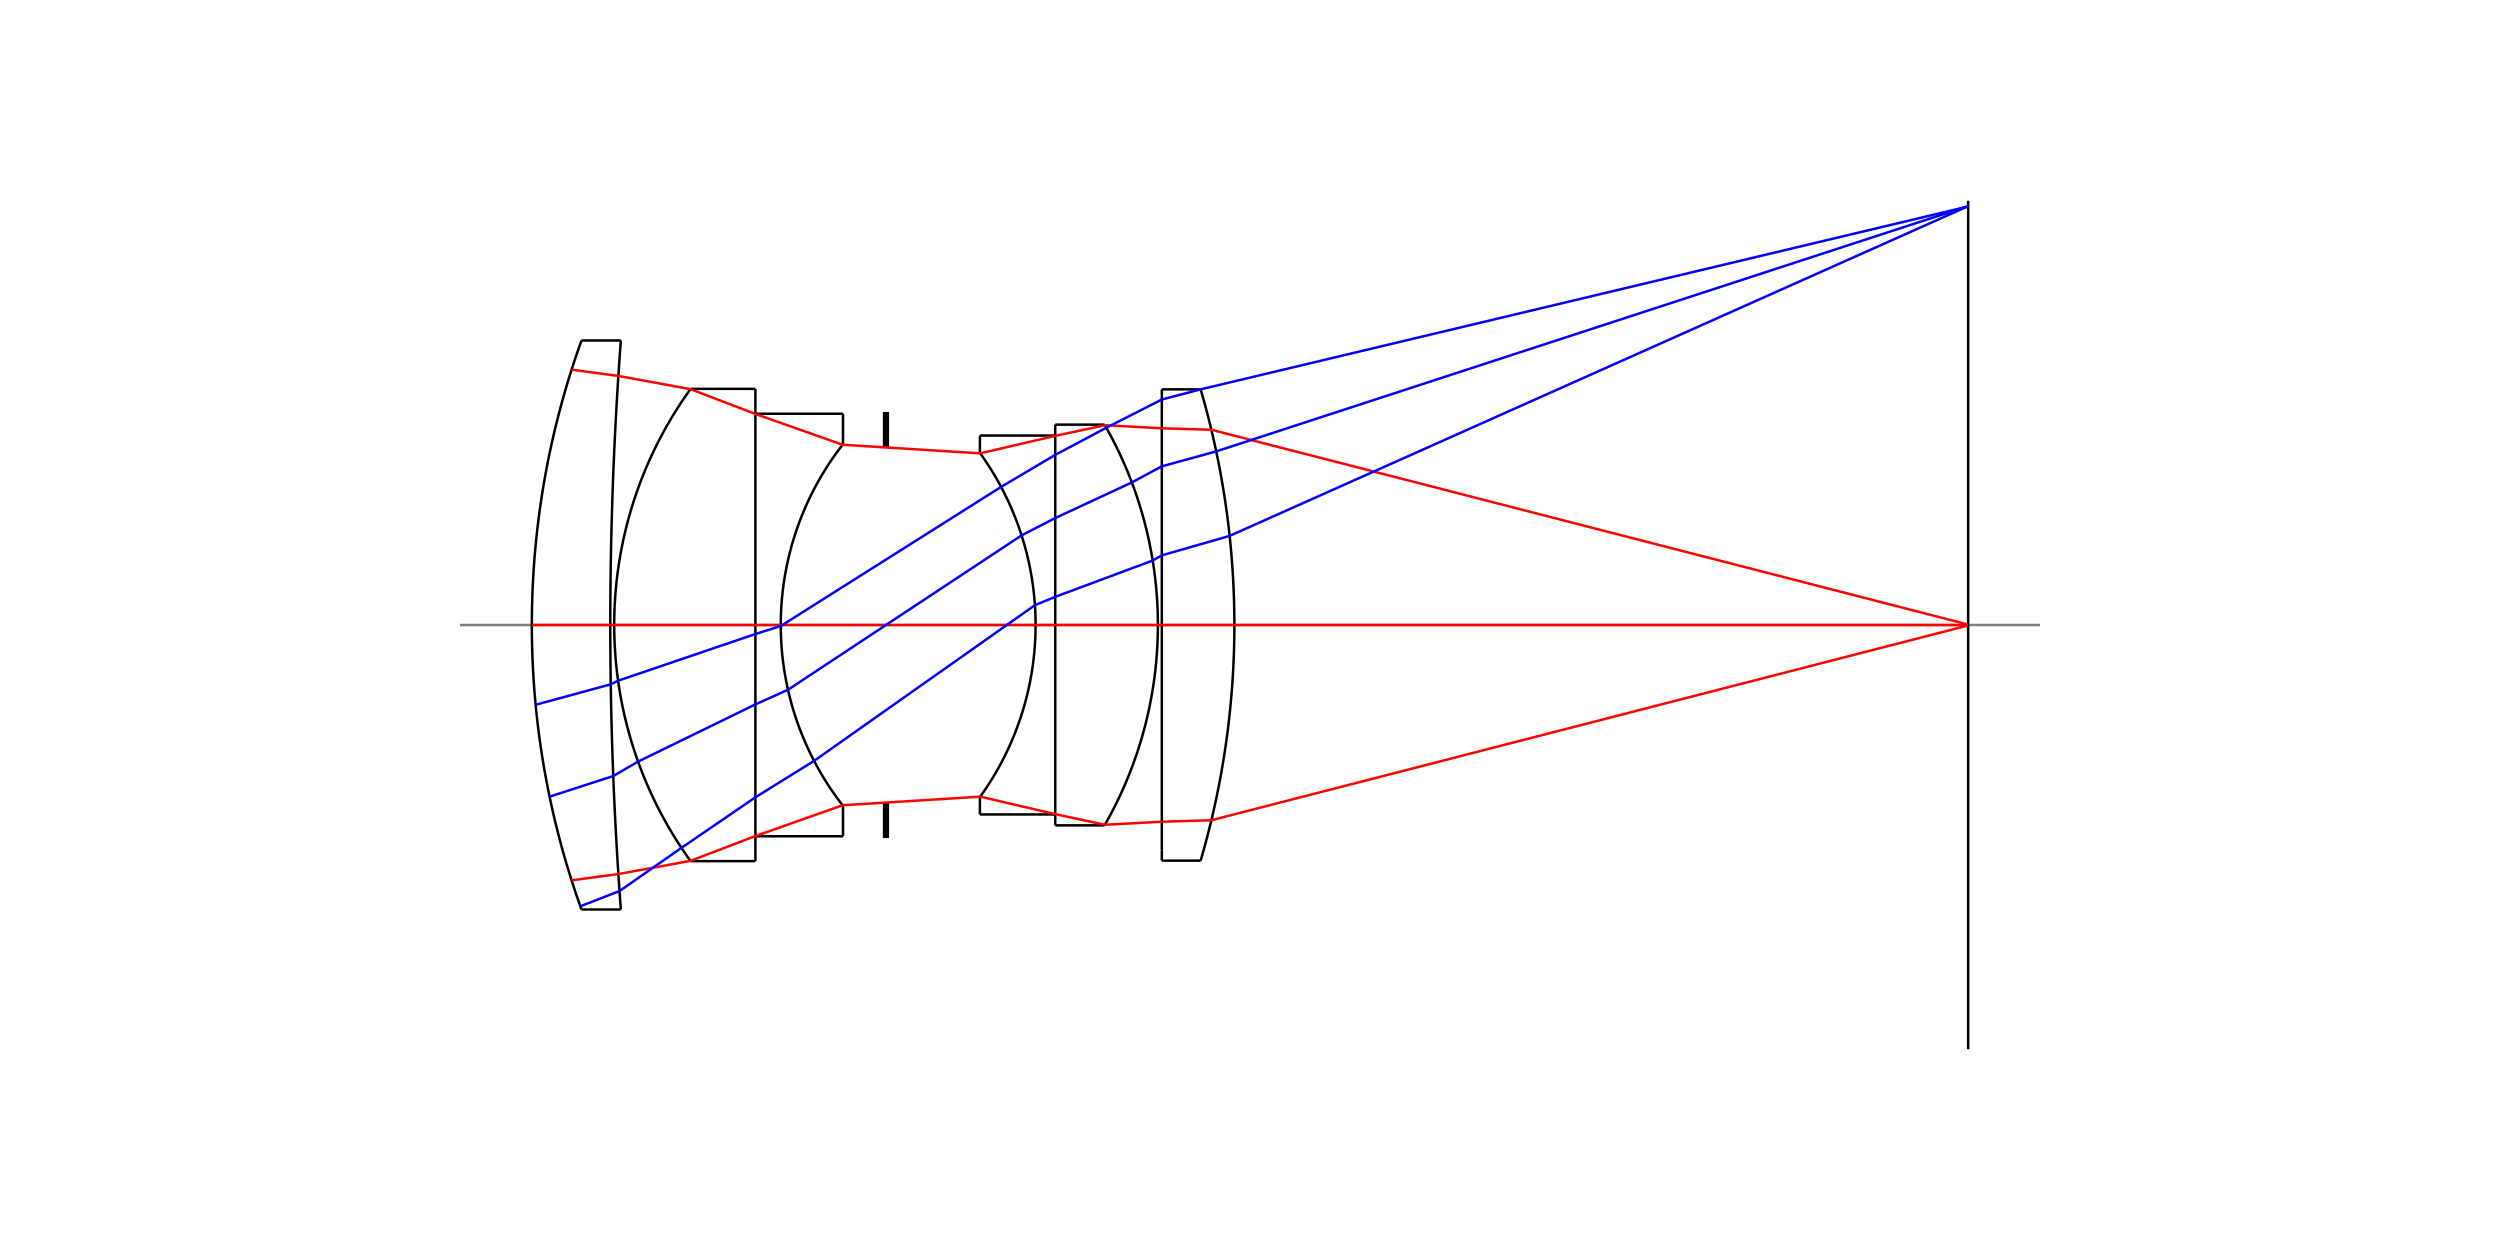
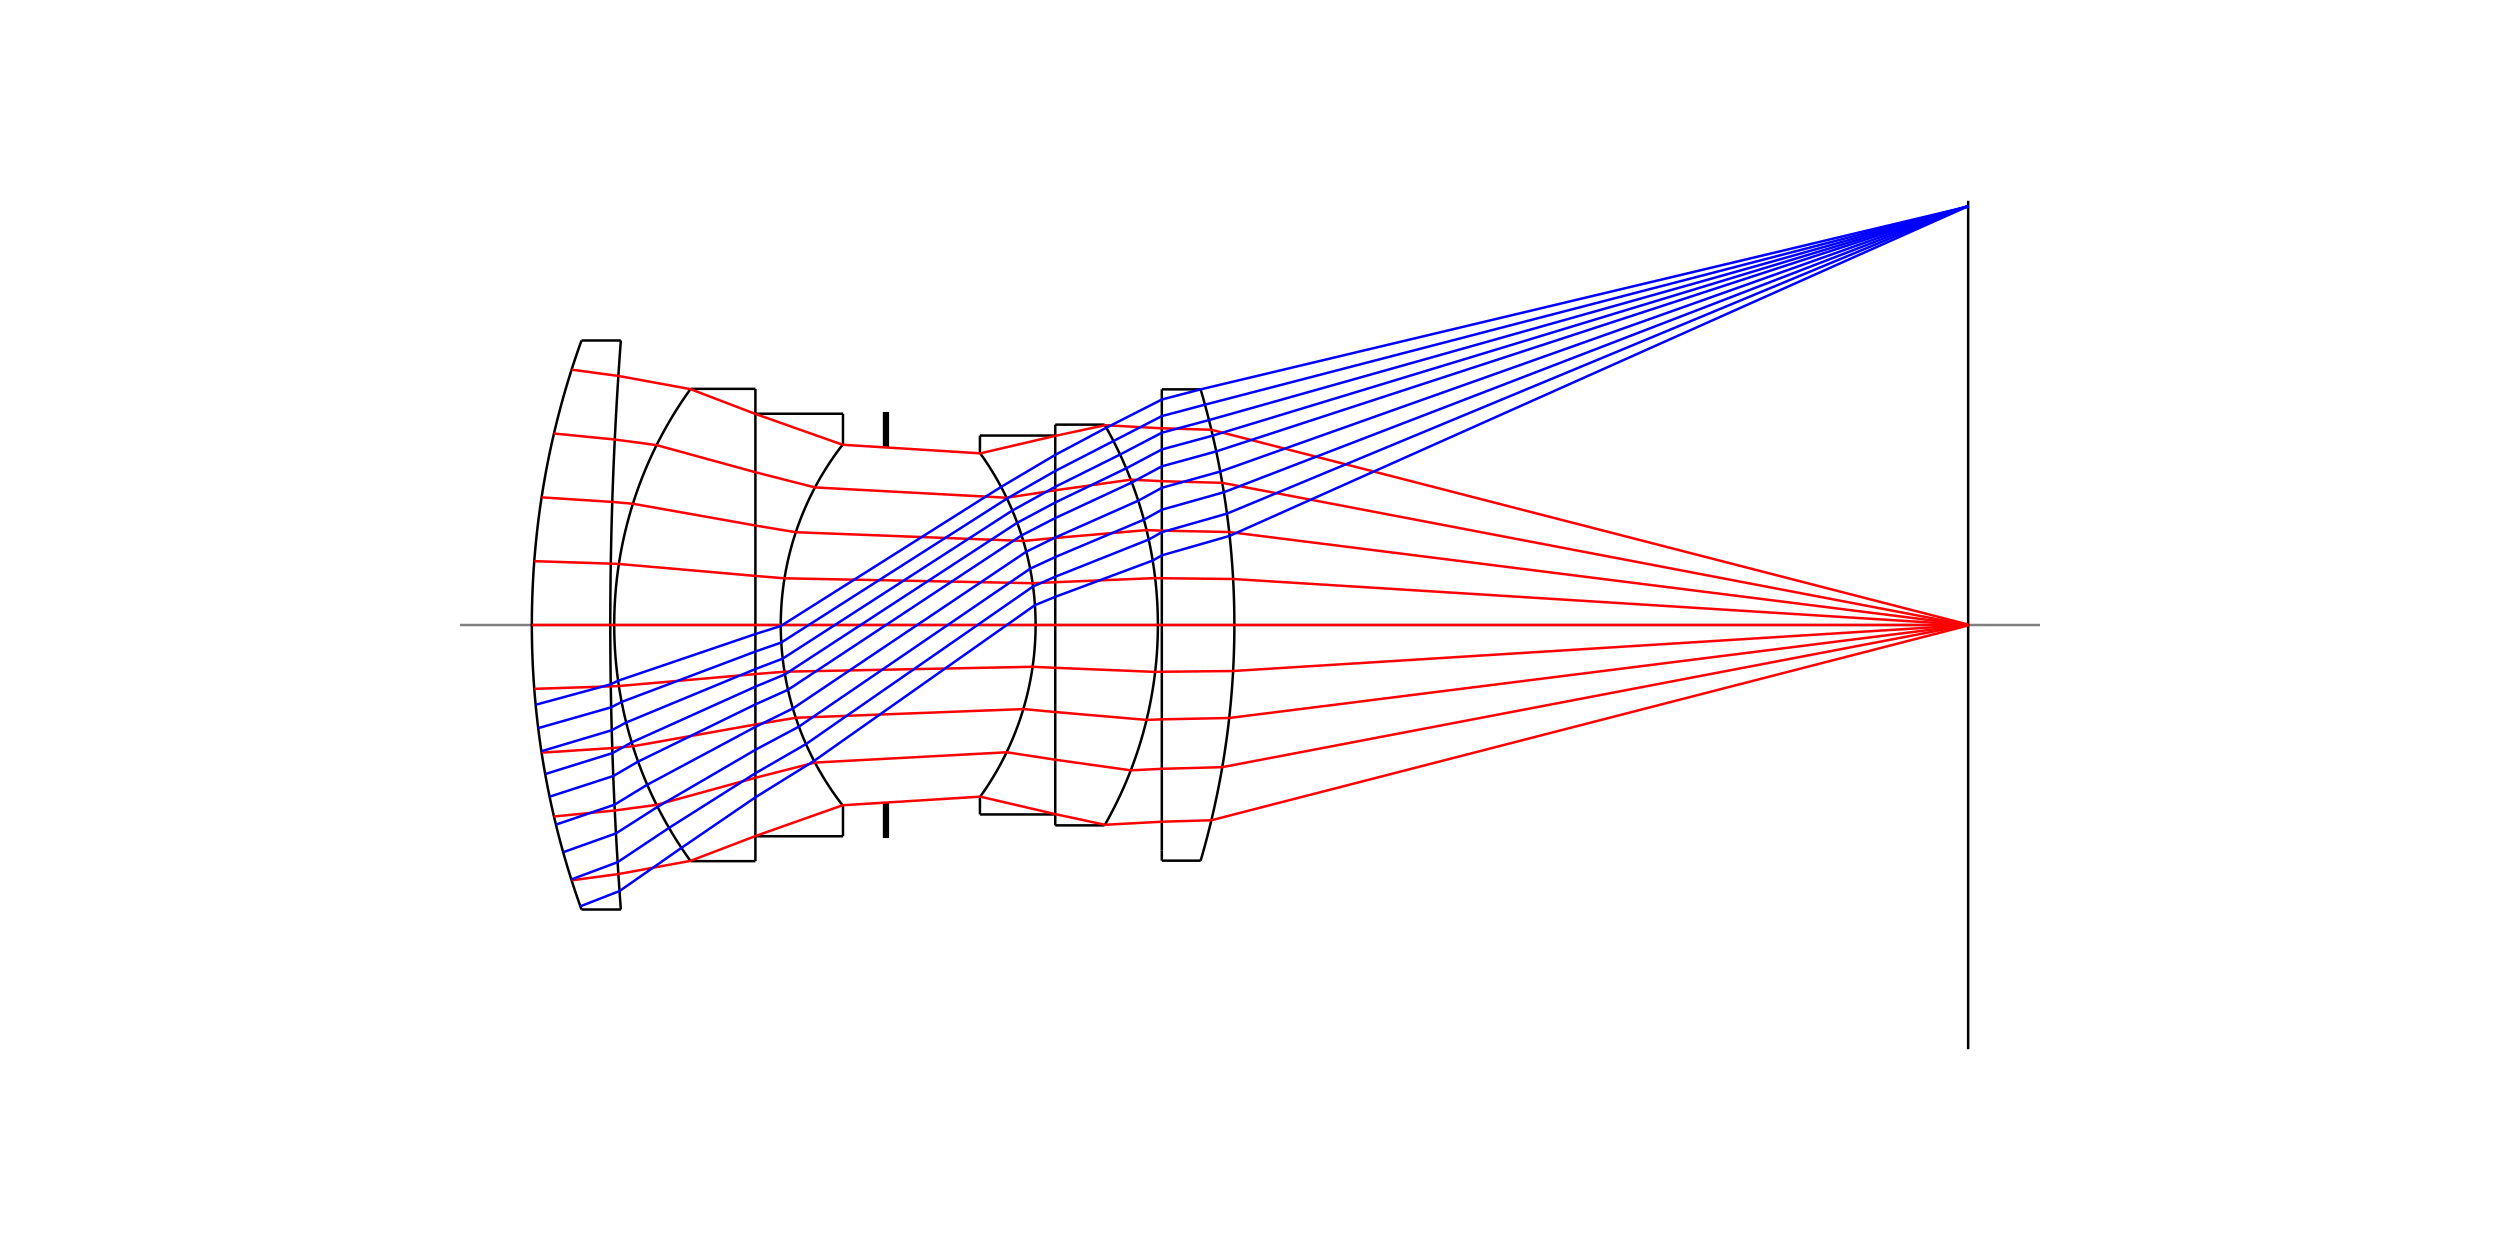
<svg xmlns="http://www.w3.org/2000/svg" width="1000px" height="500px" version="1.1">
  <rect x="0" y="0" width="1000" height="500" fill="#ffffff" />
  <defs>
    <g id="dot">
      <line x1="1" y1="1" x2="0" y2="0" />
    </g>
    <g id="cross">
      <line x1="-3" y1="0" x2="3" y2="0" />
      <line x1="0" y1="-3" x2="0" y2="3" />
    </g>
    <g id="square">
      <line x1="-3" y1="-3" x2="-3" y2="3" />
      <line x1="-3" y1="3" x2="3" y2="3" />
      <line x1="3" y1="3" x2="3" y2="-3" />
      <line x1="3" y1="-3" x2="-3" y2="-3" />
    </g>
    <g id="round">
      <ellipse cx="0" cy="0" rx="3" ry="3" fill="none" />
    </g>
    <g id="triangle">
      <line x1="0" y1="-3" x2="-3" y2="3" />
      <line x1="-3" y1="3" x2="3" y2="3" />
      <line x1="0" y1="-3" x2="3" y2="3" />
    </g>
  </defs>
  <line x1="184.008" y1="250" x2="815.992" y2="250" stroke="#7f7f7f" />
  <line x1="354.382" y1="178.984" x2="354.382" y2="164.781" stroke="#000000" stroke-width="2.5" />
  <line x1="354.382" y1="321.016" x2="354.382" y2="335.219" stroke="#000000" stroke-width="2.5" />
  <polyline fill="none" stroke="#000000" points="232.601,363.805 231.79,361.529 230.998,359.253 230.224,356.977 229.469,354.701 228.731,352.424 228.011,350.148 227.309,347.872 226.625,345.596 225.958,343.32 225.308,341.044 224.676,338.768 224.061,336.492 223.463,334.216 222.882,331.94 222.318,329.663 221.771,327.387 221.24,325.111 220.726,322.835 220.229,320.559 219.748,318.283 219.284,316.007 218.836,313.731 218.404,311.455 217.989,309.179 217.589,306.902 217.206,304.626 216.839,302.35 216.488,300.074 216.153,297.798 215.834,295.522 215.53,293.246 215.243,290.97 214.971,288.694 214.715,286.418 214.474,284.141 214.25,281.865 214.041,279.589 213.847,277.313 213.669,275.037 213.507,272.761 213.36,270.485 213.229,268.209 213.113,265.933 213.013,263.657 212.928,261.38 212.858,259.104 212.804,256.828 212.766,254.552 212.743,252.276 212.735,250 212.743,247.724 212.766,245.448 212.804,243.172 212.858,240.896 212.928,238.62 213.013,236.343 213.113,234.067 213.229,231.791 213.36,229.515 213.507,227.239 213.669,224.963 213.847,222.687 214.041,220.411 214.25,218.135 214.474,215.859 214.715,213.582 214.971,211.306 215.243,209.03 215.53,206.754 215.834,204.478 216.153,202.202 216.488,199.926 216.839,197.65 217.206,195.374 217.589,193.098 217.989,190.821 218.404,188.545 218.836,186.269 219.284,183.993 219.748,181.717 220.229,179.441 220.726,177.165 221.24,174.889 221.771,172.613 222.318,170.337 222.882,168.06 223.463,165.784 224.061,163.508 224.676,161.232 225.308,158.956 225.958,156.68 226.625,154.404 227.309,152.128 228.011,149.852 228.731,147.576 229.469,145.299 230.224,143.023 230.998,140.747 231.79,138.471 232.601,136.195 " />
  <polyline fill="none" stroke="#000000" points="248.336,363.805 248.168,361.529 248.005,359.253 247.844,356.977 247.687,354.701 247.533,352.424 247.383,350.148 247.236,347.872 247.092,345.596 246.952,343.32 246.815,341.044 246.682,338.768 246.552,336.492 246.425,334.216 246.302,331.94 246.182,329.663 246.066,327.387 245.953,325.111 245.843,322.835 245.737,320.559 245.634,318.283 245.534,316.007 245.438,313.731 245.345,311.455 245.256,309.179 245.17,306.902 245.087,304.626 245.008,302.35 244.932,300.074 244.859,297.798 244.79,295.522 244.724,293.246 244.662,290.97 244.603,288.694 244.547,286.418 244.495,284.141 244.446,281.865 244.401,279.589 244.358,277.313 244.32,275.037 244.284,272.761 244.252,270.485 244.224,268.209 244.198,265.933 244.176,263.657 244.158,261.38 244.143,259.104 244.131,256.828 244.122,254.552 244.117,252.276 244.116,250 244.117,247.724 244.122,245.448 244.131,243.172 244.143,240.896 244.158,238.62 244.176,236.343 244.198,234.067 244.224,231.791 244.252,229.515 244.284,227.239 244.32,224.963 244.358,222.687 244.401,220.411 244.446,218.135 244.495,215.859 244.547,213.582 244.603,211.306 244.662,209.03 244.724,206.754 244.79,204.478 244.859,202.202 244.932,199.926 245.008,197.65 245.087,195.374 245.17,193.098 245.256,190.821 245.345,188.545 245.438,186.269 245.534,183.993 245.634,181.717 245.737,179.441 245.843,177.165 245.953,174.889 246.066,172.613 246.182,170.337 246.302,168.06 246.425,165.784 246.552,163.508 246.682,161.232 246.815,158.956 246.952,156.68 247.092,154.404 247.236,152.128 247.383,149.852 247.533,147.576 247.687,145.299 247.844,143.023 248.005,140.747 248.168,138.471 248.336,136.195 " />
  <line x1="232.601" y1="136.195" x2="248.336" y2="136.195" stroke="#000000" />
  <line x1="232.601" y1="363.805" x2="248.336" y2="363.805" stroke="#000000" />
  <polyline fill="none" stroke="#000000" points="276.255,344.457 274.91,342.568 273.605,340.679 272.34,338.79 271.112,336.901 269.922,335.012 268.767,333.122 267.648,331.233 266.563,329.344 265.512,327.455 264.494,325.566 263.507,323.677 262.552,321.788 261.628,319.898 260.734,318.009 259.87,316.12 259.035,314.231 258.229,312.342 257.451,310.453 256.701,308.564 255.978,306.674 255.282,304.785 254.613,302.896 253.97,301.007 253.353,299.118 252.761,297.229 252.195,295.34 251.654,293.45 251.138,291.561 250.646,289.672 250.178,287.783 249.735,285.894 249.315,284.005 248.92,282.116 248.547,280.226 248.198,278.337 247.873,276.448 247.57,274.559 247.29,272.67 247.034,270.781 246.799,268.891 246.588,267.002 246.399,265.113 246.232,263.224 246.088,261.335 245.966,259.446 245.866,257.557 245.788,255.667 245.733,253.778 245.7,251.889 245.689,250 245.7,248.111 245.733,246.222 245.788,244.333 245.866,242.443 245.966,240.554 246.088,238.665 246.232,236.776 246.399,234.887 246.588,232.998 246.799,231.109 247.034,229.219 247.29,227.33 247.57,225.441 247.873,223.552 248.198,221.663 248.547,219.774 248.92,217.884 249.315,215.995 249.735,214.106 250.178,212.217 250.646,210.328 251.138,208.439 251.654,206.55 252.195,204.66 252.761,202.771 253.353,200.882 253.97,198.993 254.613,197.104 255.282,195.215 255.978,193.326 256.701,191.436 257.451,189.547 258.229,187.658 259.035,185.769 259.87,183.88 260.734,181.991 261.628,180.102 262.552,178.212 263.507,176.323 264.494,174.434 265.512,172.545 266.563,170.656 267.648,168.767 268.767,166.878 269.922,164.988 271.112,163.099 272.34,161.21 273.605,159.321 274.91,157.432 276.255,155.543 " />
  <polyline fill="none" stroke="#000000" points="302.159,334.508 302.159,332.818 302.159,331.128 302.159,329.438 302.159,327.748 302.159,326.057 302.159,324.367 302.159,322.677 302.159,320.987 302.159,319.297 302.159,317.607 302.159,315.916 302.159,314.226 302.159,312.536 302.159,310.846 302.159,309.156 302.159,307.466 302.159,305.775 302.159,304.085 302.159,302.395 302.159,300.705 302.159,299.015 302.159,297.325 302.159,295.634 302.159,293.944 302.159,292.254 302.159,290.564 302.159,288.874 302.159,287.184 302.159,285.493 302.159,283.803 302.159,282.113 302.159,280.423 302.159,278.733 302.159,277.043 302.159,275.352 302.159,273.662 302.159,271.972 302.159,270.282 302.159,268.592 302.159,266.902 302.159,265.211 302.159,263.521 302.159,261.831 302.159,260.141 302.159,258.451 302.159,256.761 302.159,255.07 302.159,253.38 302.159,251.69 302.159,250 302.159,248.31 302.159,246.62 302.159,244.93 302.159,243.239 302.159,241.549 302.159,239.859 302.159,238.169 302.159,236.479 302.159,234.789 302.159,233.098 302.159,231.408 302.159,229.718 302.159,228.028 302.159,226.338 302.159,224.648 302.159,222.957 302.159,221.267 302.159,219.577 302.159,217.887 302.159,216.197 302.159,214.507 302.159,212.816 302.159,211.126 302.159,209.436 302.159,207.746 302.159,206.056 302.159,204.366 302.159,202.675 302.159,200.985 302.159,199.295 302.159,197.605 302.159,195.915 302.159,194.225 302.159,192.534 302.159,190.844 302.159,189.154 302.159,187.464 302.159,185.774 302.159,184.084 302.159,182.393 302.159,180.703 302.159,179.013 302.159,177.323 302.159,175.633 302.159,173.943 302.159,172.252 302.159,170.562 302.159,168.872 302.159,167.182 302.159,165.492 " />
  <line x1="302.159" y1="165.492" x2="302.159" y2="155.543" stroke="#000000" />
  <line x1="302.159" y1="334.508" x2="302.159" y2="344.457" stroke="#000000" />
  <polyline fill="none" stroke="#000000" points="337.195,322.318 336.084,320.871 335.007,319.425 333.965,317.979 332.955,316.532 331.977,315.086 331.03,313.64 330.113,312.193 329.225,310.747 328.366,309.3 327.534,307.854 326.729,306.408 325.951,304.961 325.198,303.515 324.471,302.069 323.768,300.622 323.09,299.176 322.435,297.73 321.804,296.283 321.195,294.837 320.609,293.391 320.046,291.944 319.504,290.498 318.984,289.052 318.484,287.605 318.006,286.159 317.549,284.712 317.112,283.266 316.695,281.82 316.298,280.373 315.921,278.927 315.563,277.481 315.225,276.034 314.906,274.588 314.606,273.142 314.325,271.695 314.062,270.249 313.819,268.803 313.593,267.356 313.386,265.91 313.198,264.464 313.028,263.017 312.875,261.571 312.741,260.124 312.625,258.678 312.527,257.232 312.447,255.785 312.384,254.339 312.34,252.893 312.313,251.446 312.304,250 312.313,248.554 312.34,247.107 312.384,245.661 312.447,244.215 312.527,242.768 312.625,241.322 312.741,239.876 312.875,238.429 313.028,236.983 313.198,235.536 313.386,234.09 313.593,232.644 313.819,231.197 314.062,229.751 314.325,228.305 314.606,226.858 314.906,225.412 315.225,223.966 315.563,222.519 315.921,221.073 316.298,219.627 316.695,218.18 317.112,216.734 317.549,215.288 318.006,213.841 318.484,212.395 318.984,210.948 319.504,209.502 320.046,208.056 320.609,206.609 321.195,205.163 321.804,203.717 322.435,202.27 323.09,200.824 323.768,199.378 324.471,197.931 325.198,196.485 325.951,195.039 326.729,193.592 327.534,192.146 328.366,190.7 329.225,189.253 330.113,187.807 331.03,186.36 331.977,184.914 332.955,183.468 333.965,182.021 335.007,180.575 336.084,179.129 337.195,177.682 " />
  <line x1="337.195" y1="177.682" x2="337.195" y2="165.492" stroke="#000000" />
  <line x1="337.195" y1="322.318" x2="337.195" y2="334.508" stroke="#000000" />
  <line x1="276.255" y1="155.543" x2="302.159" y2="155.543" stroke="#000000" />
  <line x1="276.255" y1="344.457" x2="302.159" y2="344.457" stroke="#000000" />
  <line x1="302.159" y1="165.492" x2="337.195" y2="165.492" stroke="#000000" />
  <line x1="302.159" y1="334.508" x2="337.195" y2="334.508" stroke="#000000" />
  <polyline fill="none" stroke="#000000" points="391.972,318.818 392.952,317.441 393.902,316.065 394.823,314.689 395.717,313.312 396.584,311.936 397.425,310.56 398.24,309.183 399.03,307.807 399.796,306.431 400.538,305.054 401.256,303.678 401.951,302.302 402.624,300.925 403.275,299.549 403.905,298.172 404.513,296.796 405.1,295.42 405.667,294.043 406.213,292.667 406.739,291.291 407.246,289.914 407.734,288.538 408.202,287.162 408.652,285.785 409.082,284.409 409.495,283.033 409.889,281.656 410.265,280.28 410.623,278.903 410.963,277.527 411.286,276.151 411.592,274.774 411.88,273.398 412.151,272.022 412.405,270.645 412.643,269.269 412.863,267.893 413.067,266.516 413.254,265.14 413.424,263.764 413.579,262.387 413.716,261.011 413.838,259.634 413.943,258.258 414.032,256.882 414.104,255.505 414.161,254.129 414.201,252.753 414.225,251.376 414.233,250 414.225,248.624 414.201,247.247 414.161,245.871 414.104,244.495 414.032,243.118 413.943,241.742 413.838,240.366 413.716,238.989 413.579,237.613 413.424,236.236 413.254,234.86 413.067,233.484 412.863,232.107 412.643,230.731 412.405,229.355 412.151,227.978 411.88,226.602 411.592,225.226 411.286,223.849 410.963,222.473 410.623,221.097 410.265,219.72 409.889,218.344 409.495,216.967 409.082,215.591 408.652,214.215 408.202,212.838 407.734,211.462 407.246,210.086 406.739,208.709 406.213,207.333 405.667,205.957 405.1,204.58 404.513,203.204 403.905,201.828 403.275,200.451 402.624,199.075 401.951,197.698 401.256,196.322 400.538,194.946 399.796,193.569 399.03,192.193 398.24,190.817 397.425,189.44 396.584,188.064 395.717,186.688 394.823,185.311 393.902,183.935 392.952,182.559 391.972,181.182 " />
  <line x1="391.972" y1="181.182" x2="391.972" y2="174.222" stroke="#000000" />
  <line x1="391.972" y1="318.818" x2="391.972" y2="325.778" stroke="#000000" />
  <polyline fill="none" stroke="#000000" points="422.098,325.778 422.098,324.263 422.098,322.747 422.098,321.232 422.098,319.716 422.098,318.2 422.098,316.685 422.098,315.169 422.098,313.654 422.098,312.138 422.098,310.623 422.098,309.107 422.098,307.591 422.098,306.076 422.098,304.56 422.098,303.045 422.098,301.529 422.098,300.014 422.098,298.498 422.098,296.983 422.098,295.467 422.098,293.951 422.098,292.436 422.098,290.92 422.098,289.405 422.098,287.889 422.098,286.374 422.098,284.858 422.098,283.342 422.098,281.827 422.098,280.311 422.098,278.796 422.098,277.28 422.098,275.765 422.098,274.249 422.098,272.733 422.098,271.218 422.098,269.702 422.098,268.187 422.098,266.671 422.098,265.156 422.098,263.64 422.098,262.125 422.098,260.609 422.098,259.093 422.098,257.578 422.098,256.062 422.098,254.547 422.098,253.031 422.098,251.516 422.098,250 422.098,248.484 422.098,246.969 422.098,245.453 422.098,243.938 422.098,242.422 422.098,240.907 422.098,239.391 422.098,237.875 422.098,236.36 422.098,234.844 422.098,233.329 422.098,231.813 422.098,230.298 422.098,228.782 422.098,227.267 422.098,225.751 422.098,224.235 422.098,222.72 422.098,221.204 422.098,219.689 422.098,218.173 422.098,216.658 422.098,215.142 422.098,213.626 422.098,212.111 422.098,210.595 422.098,209.08 422.098,207.564 422.098,206.049 422.098,204.533 422.098,203.017 422.098,201.502 422.098,199.986 422.098,198.471 422.098,196.955 422.098,195.44 422.098,193.924 422.098,192.409 422.098,190.893 422.098,189.377 422.098,187.862 422.098,186.346 422.098,184.831 422.098,183.315 422.098,181.8 422.098,180.284 422.098,178.768 422.098,177.253 422.098,175.737 422.098,174.222 " />
  <line x1="422.098" y1="174.222" x2="422.098" y2="169.857" stroke="#000000" />
  <line x1="422.098" y1="325.778" x2="422.098" y2="330.143" stroke="#000000" />
  <polyline fill="none" stroke="#000000" points="441.824,330.143 442.73,328.54 443.612,326.938 444.471,325.335 445.306,323.732 446.119,322.129 446.91,320.526 447.679,318.923 448.426,317.32 449.152,315.717 449.857,314.115 450.541,312.512 451.205,310.909 451.849,309.306 452.474,307.703 453.078,306.1 453.663,304.497 454.23,302.895 454.777,301.292 455.305,299.689 455.815,298.086 456.307,296.483 456.781,294.88 457.236,293.277 457.674,291.674 458.094,290.072 458.497,288.469 458.882,286.866 459.25,285.263 459.6,283.66 459.934,282.057 460.251,280.454 460.551,278.852 460.834,277.249 461.1,275.646 461.35,274.043 461.584,272.44 461.801,270.837 462.002,269.234 462.186,267.632 462.354,266.029 462.506,264.426 462.642,262.823 462.762,261.22 462.866,259.617 462.954,258.014 463.025,256.411 463.081,254.809 463.121,253.206 463.145,251.603 463.153,250 463.145,248.397 463.121,246.794 463.081,245.191 463.025,243.589 462.954,241.986 462.866,240.383 462.762,238.78 462.642,237.177 462.506,235.574 462.354,233.971 462.186,232.368 462.002,230.766 461.801,229.163 461.584,227.56 461.35,225.957 461.1,224.354 460.834,222.751 460.551,221.148 460.251,219.546 459.934,217.943 459.6,216.34 459.25,214.737 458.882,213.134 458.497,211.531 458.094,209.928 457.674,208.326 457.236,206.723 456.781,205.12 456.307,203.517 455.815,201.914 455.305,200.311 454.777,198.708 454.23,197.105 453.663,195.503 453.078,193.9 452.474,192.297 451.849,190.694 451.205,189.091 450.541,187.488 449.857,185.885 449.152,184.283 448.426,182.68 447.679,181.077 446.91,179.474 446.119,177.871 445.306,176.268 444.471,174.665 443.612,173.062 442.73,171.46 441.824,169.857 " />
  <line x1="391.972" y1="174.222" x2="422.098" y2="174.222" stroke="#000000" />
  <line x1="391.972" y1="325.778" x2="422.098" y2="325.778" stroke="#000000" />
  <line x1="422.098" y1="169.857" x2="441.824" y2="169.857" stroke="#000000" />
  <line x1="422.098" y1="330.143" x2="441.824" y2="330.143" stroke="#000000" />
  <polyline fill="none" stroke="#000000" points="464.726,340.289 464.726,338.483 464.726,336.677 464.726,334.872 464.726,333.066 464.726,331.26 464.726,329.454 464.726,327.649 464.726,325.843 464.726,324.037 464.726,322.231 464.726,320.425 464.726,318.62 464.726,316.814 464.726,315.008 464.726,313.202 464.726,311.396 464.726,309.591 464.726,307.785 464.726,305.979 464.726,304.173 464.726,302.368 464.726,300.562 464.726,298.756 464.726,296.95 464.726,295.144 464.726,293.339 464.726,291.533 464.726,289.727 464.726,287.921 464.726,286.116 464.726,284.31 464.726,282.504 464.726,280.698 464.726,278.892 464.726,277.087 464.726,275.281 464.726,273.475 464.726,271.669 464.726,269.864 464.726,268.058 464.726,266.252 464.726,264.446 464.726,262.64 464.726,260.835 464.726,259.029 464.726,257.223 464.726,255.417 464.726,253.612 464.726,251.806 464.726,250 464.726,248.194 464.726,246.388 464.726,244.583 464.726,242.777 464.726,240.971 464.726,239.165 464.726,237.36 464.726,235.554 464.726,233.748 464.726,231.942 464.726,230.136 464.726,228.331 464.726,226.525 464.726,224.719 464.726,222.913 464.726,221.108 464.726,219.302 464.726,217.496 464.726,215.69 464.726,213.884 464.726,212.079 464.726,210.273 464.726,208.467 464.726,206.661 464.726,204.856 464.726,203.05 464.726,201.244 464.726,199.438 464.726,197.632 464.726,195.827 464.726,194.021 464.726,192.215 464.726,190.409 464.726,188.604 464.726,186.798 464.726,184.992 464.726,183.186 464.726,181.38 464.726,179.575 464.726,177.769 464.726,175.963 464.726,174.157 464.726,172.351 464.726,170.546 464.726,168.74 464.726,166.934 464.726,165.128 464.726,163.323 464.726,161.517 464.726,159.711 " />
  <polyline fill="none" stroke="#000000" points="480.251,344.261 480.796,342.376 481.329,340.49 481.851,338.605 482.36,336.72 482.858,334.835 483.345,332.949 483.819,331.064 484.282,329.179 484.734,327.294 485.174,325.409 485.602,323.523 486.02,321.638 486.425,319.753 486.82,317.868 487.203,315.983 487.575,314.097 487.936,312.212 488.286,310.327 488.624,308.442 488.952,306.556 489.269,304.671 489.574,302.786 489.868,300.901 490.152,299.016 490.425,297.13 490.686,295.245 490.937,293.36 491.177,291.475 491.406,289.59 491.625,287.704 491.832,285.819 492.029,283.934 492.215,282.049 492.39,280.163 492.555,278.278 492.709,276.393 492.852,274.508 492.985,272.623 493.107,270.737 493.218,268.852 493.319,266.967 493.409,265.082 493.488,263.197 493.557,261.311 493.615,259.426 493.663,257.541 493.7,255.656 493.726,253.77 493.742,251.885 493.747,250 493.742,248.115 493.726,246.23 493.7,244.344 493.663,242.459 493.615,240.574 493.557,238.689 493.488,236.803 493.409,234.918 493.319,233.033 493.218,231.148 493.107,229.263 492.985,227.377 492.852,225.492 492.709,223.607 492.555,221.722 492.39,219.837 492.215,217.951 492.029,216.066 491.832,214.181 491.625,212.296 491.406,210.41 491.177,208.525 490.937,206.64 490.686,204.755 490.425,202.87 490.152,200.984 489.868,199.099 489.574,197.214 489.269,195.329 488.952,193.444 488.624,191.558 488.286,189.673 487.936,187.788 487.575,185.903 487.203,184.017 486.82,182.132 486.425,180.247 486.02,178.362 485.602,176.477 485.174,174.591 484.734,172.706 484.282,170.821 483.819,168.936 483.345,167.051 482.858,165.165 482.36,163.28 481.851,161.395 481.329,159.51 480.796,157.624 480.251,155.739 " />
  <line x1="464.726" y1="159.711" x2="464.726" y2="155.739" stroke="#000000" />
  <line x1="464.726" y1="340.289" x2="464.726" y2="344.261" stroke="#000000" />
  <line x1="464.726" y1="155.739" x2="480.251" y2="155.739" stroke="#000000" />
  <line x1="464.726" y1="344.261" x2="480.251" y2="344.261" stroke="#000000" />
  <line x1="787.265" y1="419.686" x2="787.265" y2="80.314" stroke="#000000" />
+   <polyline fill="none" stroke="#ff0000" points="228.629,352.105 247.348,349.618 276.17,344.339 302.159,334.421 337.027,322.102 354.382,321.016 392.088,318.657 422.098,325.658 441.957,329.909 464.726,328.688 484.544,328.094 787.265,250.168 " />
+   <polyline fill="none" stroke="#ff0000" points="221.58,326.579 245.908,324.194 262.63,321.944 302.159,311.103 325.985,305.027 354.382,303.5 402.634,300.905 422.098,303.883 452.307,308.135 464.726,307.524 488.9,306.859 787.265,249.939 " />
+   <polyline fill="none" stroke="#ff0000" points="216.637,301.052 244.904,299.226 253.155,298.496 302.159,289.789 318.319,287.111 354.382,285.73 409.319,283.626 422.098,284.82 458.62,287.962 464.726,287.741 491.682,287.195 787.265,250.005 " />
+   <polyline fill="none" stroke="#ff0000" points="213.706,275.526 244.312,274.544 247.546,274.402 302.159,269.629 313.799,268.679 354.382,267.877 413.038,266.718 422.098,267.12 462.058,268.756 464.726,268.706 493.243,268.402 787.265,250.037 " />
  <polyline fill="none" stroke="#ff0000" points="212.735,250 244.116,250 245.689,250 302.159,250 312.304,250 354.382,250 414.233,250 422.098,250 463.153,250 464.726,250 493.747,250 787.265,250 " />
+   <polyline fill="none" stroke="#ff0000" points="213.706,224.474 244.312,225.456 247.546,225.598 302.159,230.371 313.799,231.321 354.382,232.123 413.038,233.282 422.098,232.88 462.058,231.244 464.726,231.294 493.243,231.598 787.265,249.963 " />
+   <polyline fill="none" stroke="#ff0000" points="216.637,198.948 244.904,200.774 253.155,201.504 302.159,210.211 318.319,212.889 354.382,214.27 409.319,216.374 422.098,215.18 458.62,212.038 464.726,212.259 491.682,212.805 787.265,249.995 " />
+   <polyline fill="none" stroke="#ff0000" points="221.58,173.421 245.908,175.806 262.63,178.056 302.159,188.897 325.985,194.973 354.382,196.5 402.634,199.095 422.098,196.117 452.307,191.865 464.726,192.476 488.9,193.141 787.265,250.061 " />
  <polyline fill="none" stroke="#ff0000" points="228.629,147.895 247.348,150.382 276.17,155.661 302.159,165.579 337.027,177.898 354.382,178.984 392.088,181.343 422.098,174.342 441.957,170.091 464.726,171.312 484.544,171.906 787.265,249.832 " />
-   <polyline fill="none" stroke="#ff0000" points="228.629,352.105 247.348,349.618 276.17,344.339 302.159,334.421 337.027,322.102 354.382,321.016 392.088,318.657 422.098,325.658 441.957,329.909 464.726,328.688 484.544,328.094 787.265,250.168 " />
+   <polyline fill="none" stroke="#0000ff" points="232.137,362.509 247.805,356.412 272.573,339.143 302.159,318.918 325.63,304.351 354.382,284.077 413.965,242.062 422.098,238.733 461.077,224.211 464.726,222.14 491.85,214.349 787.265,82.462 " />
+   <polyline fill="none" stroke="#0000ff" points="228.522,351.77 247.047,344.863 267.599,331.149 302.159,309.288 322.388,297.624 354.382,275.42 413.218,234.585 422.098,230.695 459.487,215.814 464.726,212.87 490.78,205.448 787.265,82.381 " />
+   <polyline fill="none" stroke="#0000ff" points="225.263,340.884 246.378,333.354 263.026,322.732 302.159,299.915 319.555,290.636 354.382,266.855 412.054,227.474 422.098,222.805 457.549,207.863 464.726,203.882 489.523,196.892 787.265,82.363 " />
+   <polyline fill="none" stroke="#0000ff" points="222.363,329.849 245.797,321.871 258.889,313.893 302.159,290.751 317.149,283.393 354.382,258.382 410.515,220.674 422.098,214.998 455.293,200.273 464.726,195.117 488.09,188.612 787.265,82.387 " />
  <polyline fill="none" stroke="#0000ff" points="219.827,318.663 245.303,310.402 255.228,304.636 302.159,281.752 315.195,275.901 354.382,250 408.629,214.144 422.098,207.217 452.733,192.979 464.726,186.53 486.49,180.553 787.265,82.439 " />
+   <polyline fill="none" stroke="#0000ff" points="218.069,309.623 244.971,301.249 252.674,296.945 302.159,274.657 313.976,269.747 354.382,243.374 406.886,209.103 422.098,200.989 450.475,187.331 464.726,179.774 485.093,174.244 787.265,82.491 " />
+   <polyline fill="none" stroke="#0000ff" points="216.55,300.485 244.692,292.09 250.474,288.988 302.159,267.617 313.076,263.444 354.382,236.804 404.939,204.198 422.098,194.719 448.025,181.813 464.726,173.082 483.59,168.021 787.265,82.542 " />
+   <polyline fill="none" stroke="#0000ff" points="215.277,291.244 244.468,282.919 248.652,280.767 302.159,260.607 312.513,256.995 354.382,230.292 402.789,199.419 422.098,188.379 445.377,176.406 464.726,166.433 481.978,161.86 787.265,82.58 " />
  <polyline fill="none" stroke="#0000ff" points="214.253,281.901 244.299,273.727 247.236,272.281 302.159,253.605 312.305,250.405 354.382,223.837 400.437,194.756 422.098,181.942 442.523,171.09 464.726,159.806 480.251,155.739 787.265,82.584 " />
-   <polyline fill="none" stroke="#0000ff" points="232.137,362.509 247.805,356.412 272.573,339.143 302.159,318.918 325.63,304.351 354.382,284.077 413.965,242.062 422.098,238.733 461.077,224.211 464.726,222.14 491.85,214.349 787.265,82.462 " />
</svg>
